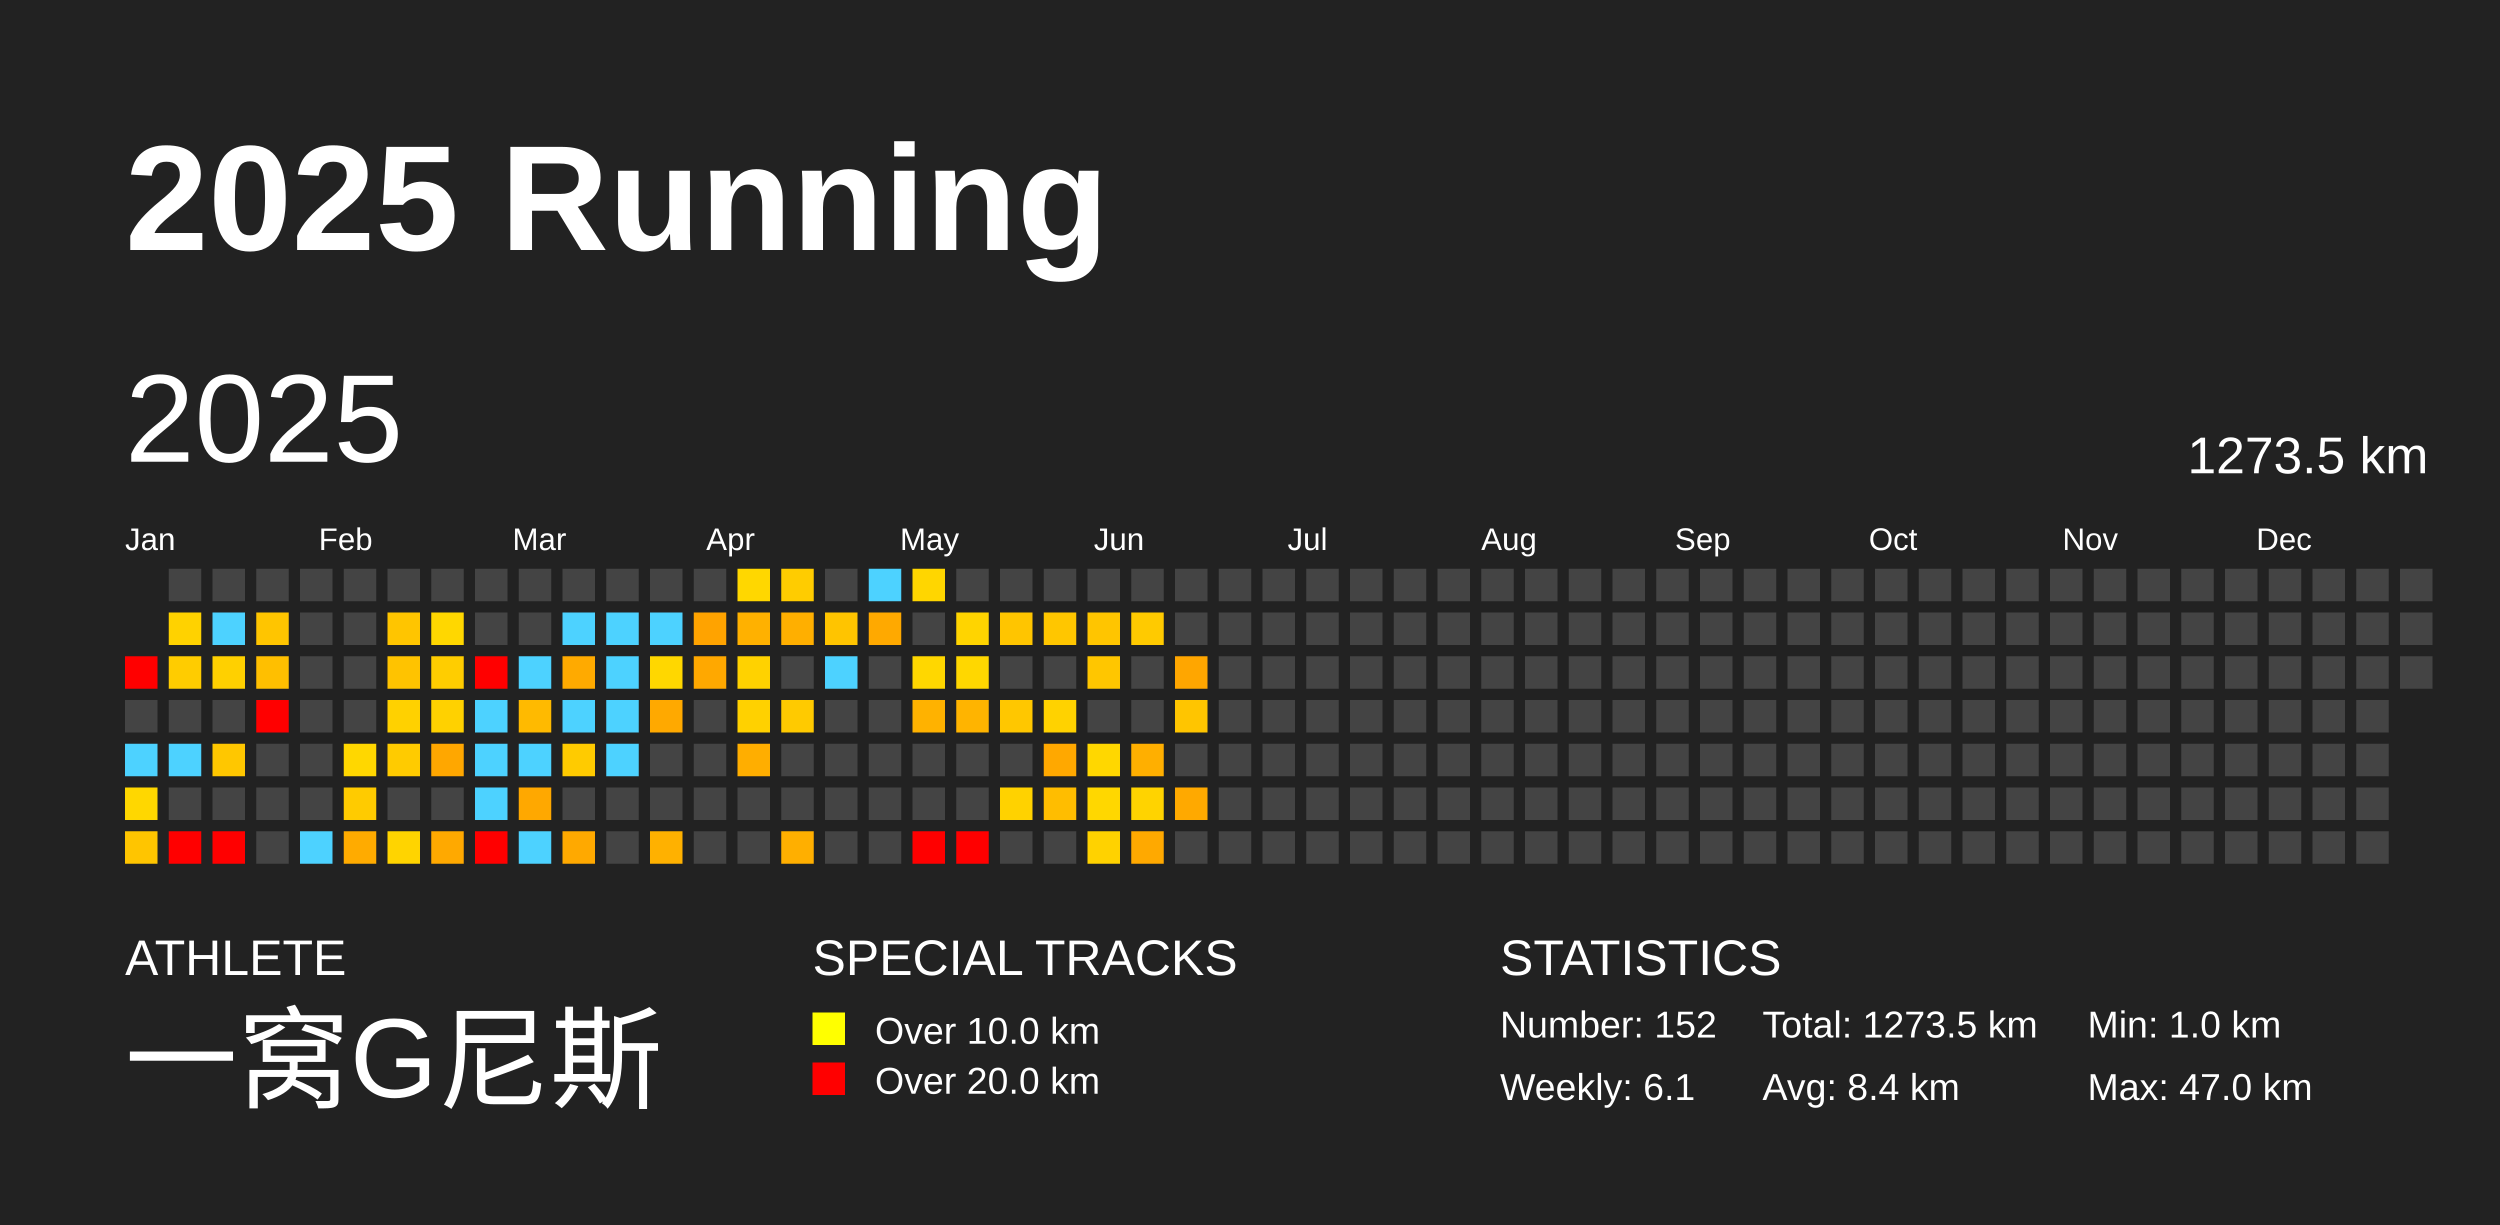
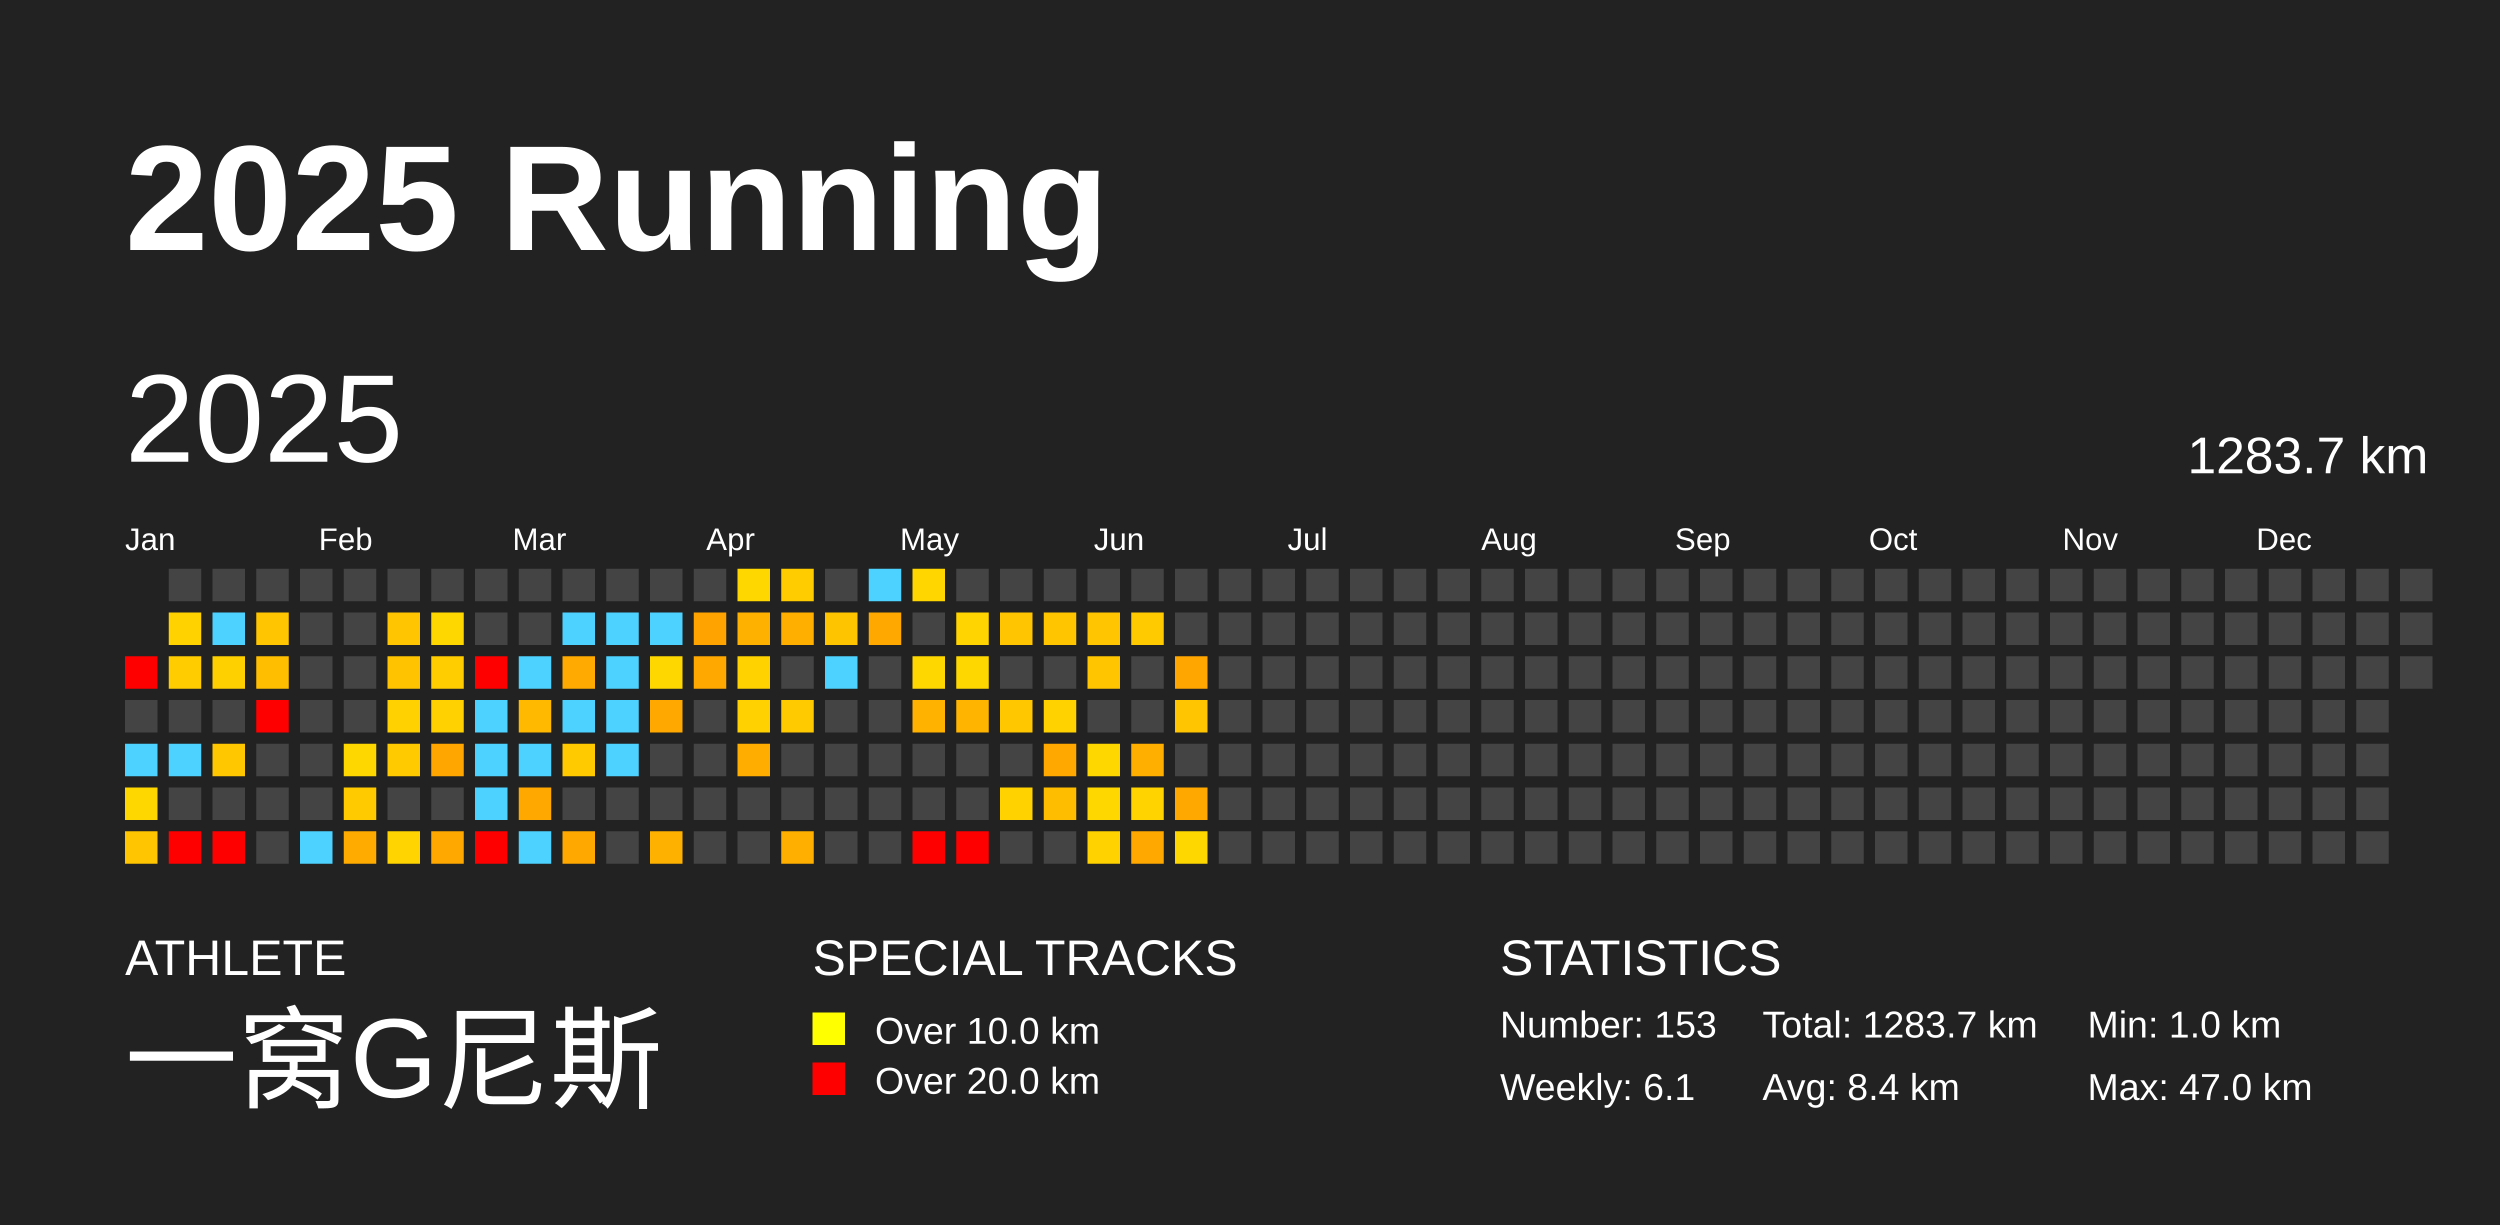
<svg xmlns="http://www.w3.org/2000/svg" baseProfile="full" height="98mm" version="1.1" viewBox="0,0,200,98" width="200mm">
  <defs />
  <rect fill="#222222" height="98" width="200" x="0" y="0" />
  <text fill="#FFFFFF" style="font-size:12px; font-family:Arial; font-weight:bold;" x="10" y="20">2025 Running</text>
  <text fill="#FFFFFF" style="font-size:4px; font-family:Arial" x="10" y="78">ATHLETE</text>
  <text fill="#FFFFFF" style="font-size:9px; font-family:Arial" x="10" y="88">一窝G尼斯</text>
  <text fill="#FFFFFF" style="font-size:4px; font-family:Arial" x="65" y="78">SPECIAL TRACKS</text>
  <rect fill="yellow" height="2.6" width="2.6" x="65" y="81" />
  <text fill="#FFFFFF" style="font-size:3px; font-family:Arial" x="70" y="83.5">Over 10.0 km</text>
  <rect fill="red" height="2.6" width="2.6" x="65" y="85" />
  <text fill="#FFFFFF" style="font-size:3px; font-family:Arial" x="70" y="87.5">Over 20.0 km</text>
  <text fill="#FFFFFF" style="font-size:4px; font-family:Arial" x="120" y="78">STATISTICS</text>
-   <text fill="#FFFFFF" style="font-size:3px; font-family:Arial" x="120" y="83">Number: 152</text>
+   <text fill="#FFFFFF" style="font-size:3px; font-family:Arial" x="120" y="83">Number: 153</text>
  <text fill="#FFFFFF" style="font-size:3px; font-family:Arial" x="120" y="88">Weekly: 6.1</text>
-   <text fill="#FFFFFF" style="font-size:3px; font-family:Arial" x="141" y="83">Total: 1273.5 km</text>
+   <text fill="#FFFFFF" style="font-size:3px; font-family:Arial" x="141" y="83">Total: 1283.7 km</text>
  <text fill="#FFFFFF" style="font-size:3px; font-family:Arial" x="141" y="88">Avg: 8.4 km</text>
  <text fill="#FFFFFF" style="font-size:3px; font-family:Arial" x="167" y="83">Min: 1.0 km</text>
  <text fill="#FFFFFF" style="font-size:3px; font-family:Arial" x="167" y="88">Max: 47.0 km</text>
  <text dominant-baseline="hanging" fill="#FFFFFF" style="font-size:10.0px; font-family:Arial;" x="10" y="30">2025</text>
-   <text dominant-baseline="hanging" fill="#FFFFFF" style="font-size:4.125px; font-family:Arial;" x="175" y="35">1273.5 km</text>
+   <text dominant-baseline="hanging" fill="#FFFFFF" style="font-size:4.125px; font-family:Arial;" x="175" y="35">1283.7 km</text>
  <text fill="#FFFFFF" style="font-size:2.5px; font-family:Arial" x="10.0" y="44">Jan</text>
  <text fill="#FFFFFF" style="font-size:2.5px; font-family:Arial" x="25.5" y="44">Feb</text>
  <text fill="#FFFFFF" style="font-size:2.5px; font-family:Arial" x="41.0" y="44">Mar</text>
  <text fill="#FFFFFF" style="font-size:2.5px; font-family:Arial" x="56.5" y="44">Apr</text>
  <text fill="#FFFFFF" style="font-size:2.5px; font-family:Arial" x="72.0" y="44">May</text>
  <text fill="#FFFFFF" style="font-size:2.5px; font-family:Arial" x="87.5" y="44">Jun</text>
  <text fill="#FFFFFF" style="font-size:2.5px; font-family:Arial" x="103.0" y="44">Jul</text>
  <text fill="#FFFFFF" style="font-size:2.5px; font-family:Arial" x="118.5" y="44">Aug</text>
  <text fill="#FFFFFF" style="font-size:2.5px; font-family:Arial" x="134.0" y="44">Sep</text>
  <text fill="#FFFFFF" style="font-size:2.5px; font-family:Arial" x="149.5" y="44">Oct</text>
  <text fill="#FFFFFF" style="font-size:2.5px; font-family:Arial" x="165.0" y="44">Nov</text>
  <text fill="#FFFFFF" style="font-size:2.5px; font-family:Arial" x="180.5" y="44">Dec</text>
  <rect fill="red" height="2.6" width="2.6" x="10.0" y="52.5" />
  <rect fill="#444444" height="2.6" width="2.6" x="10.0" y="56.0" />
  <rect fill="#4dd2ff" height="2.6" width="2.6" x="10.0" y="59.5" />
  <rect fill="#ffd700" height="2.6" width="2.6" x="10.0" y="63.0" />
  <rect fill="#ffc500" height="2.6" width="2.6" x="10.0" y="66.5" />
  <rect fill="#444444" height="2.6" width="2.6" x="13.5" y="45.5" />
  <rect fill="#ffd200" height="2.6" width="2.6" x="13.5" y="49.0" />
  <rect fill="#ffcc00" height="2.6" width="2.6" x="13.5" y="52.5" />
  <rect fill="#444444" height="2.6" width="2.6" x="13.5" y="56.0" />
  <rect fill="#4dd2ff" height="2.6" width="2.6" x="13.5" y="59.5" />
  <rect fill="#444444" height="2.6" width="2.6" x="13.5" y="63.0" />
  <rect fill="red" height="2.6" width="2.6" x="13.5" y="66.5" />
  <rect fill="#444444" height="2.6" width="2.6" x="17.0" y="45.5" />
  <rect fill="#4dd2ff" height="2.6" width="2.6" x="17.0" y="49.0" />
  <rect fill="#ffd000" height="2.6" width="2.6" x="17.0" y="52.5" />
  <rect fill="#444444" height="2.6" width="2.6" x="17.0" y="56.0" />
  <rect fill="#ffc700" height="2.6" width="2.6" x="17.0" y="59.5" />
  <rect fill="#444444" height="2.6" width="2.6" x="17.0" y="63.0" />
  <rect fill="red" height="2.6" width="2.6" x="17.0" y="66.5" />
  <rect fill="#444444" height="2.6" width="2.6" x="20.5" y="45.5" />
  <rect fill="#ffc500" height="2.6" width="2.6" x="20.5" y="49.0" />
  <rect fill="#ffbf00" height="2.6" width="2.6" x="20.5" y="52.5" />
  <rect fill="red" height="2.6" width="2.6" x="20.5" y="56.0" />
  <rect fill="#444444" height="2.6" width="2.6" x="20.5" y="59.5" />
  <rect fill="#444444" height="2.6" width="2.6" x="20.5" y="63.0" />
  <rect fill="#444444" height="2.6" width="2.6" x="20.5" y="66.5" />
  <rect fill="#444444" height="2.6" width="2.6" x="24.0" y="45.5" />
  <rect fill="#444444" height="2.6" width="2.6" x="24.0" y="49.0" />
  <rect fill="#444444" height="2.6" width="2.6" x="24.0" y="52.5" />
  <rect fill="#444444" height="2.6" width="2.6" x="24.0" y="56.0" />
  <rect fill="#444444" height="2.6" width="2.6" x="24.0" y="59.5" />
  <rect fill="#444444" height="2.6" width="2.6" x="24.0" y="63.0" />
  <rect fill="#4dd2ff" height="2.6" width="2.6" x="24.0" y="66.5" />
  <rect fill="#444444" height="2.6" width="2.6" x="27.5" y="45.5" />
  <rect fill="#444444" height="2.6" width="2.6" x="27.5" y="49.0" />
  <rect fill="#444444" height="2.6" width="2.6" x="27.5" y="52.5" />
  <rect fill="#444444" height="2.6" width="2.6" x="27.5" y="56.0" />
  <rect fill="#ffd700" height="2.6" width="2.6" x="27.5" y="59.5" />
  <rect fill="#ffcb00" height="2.6" width="2.6" x="27.5" y="63.0" />
  <rect fill="#ffab00" height="2.6" width="2.6" x="27.5" y="66.5" />
  <rect fill="#444444" height="2.6" width="2.6" x="31.0" y="45.5" />
  <rect fill="#ffc500" height="2.6" width="2.6" x="31.0" y="49.0" />
  <rect fill="#ffc300" height="2.6" width="2.6" x="31.0" y="52.5" />
  <rect fill="#ffd100" height="2.6" width="2.6" x="31.0" y="56.0" />
  <rect fill="#ffcb00" height="2.6" width="2.6" x="31.0" y="59.5" />
  <rect fill="#444444" height="2.6" width="2.6" x="31.0" y="63.0" />
  <rect fill="#ffd400" height="2.6" width="2.6" x="31.0" y="66.5" />
  <rect fill="#444444" height="2.6" width="2.6" x="34.5" y="45.5" />
  <rect fill="#ffd700" height="2.6" width="2.6" x="34.5" y="49.0" />
  <rect fill="#ffcd00" height="2.6" width="2.6" x="34.5" y="52.5" />
  <rect fill="#ffd100" height="2.6" width="2.6" x="34.5" y="56.0" />
  <rect fill="#ffa700" height="2.6" width="2.6" x="34.5" y="59.5" />
  <rect fill="#444444" height="2.6" width="2.6" x="34.5" y="63.0" />
  <rect fill="#ffa900" height="2.6" width="2.6" x="34.5" y="66.5" />
  <rect fill="#444444" height="2.6" width="2.6" x="38.0" y="45.5" />
  <rect fill="#444444" height="2.6" width="2.6" x="38.0" y="49.0" />
  <rect fill="red" height="2.6" width="2.6" x="38.0" y="52.5" />
  <rect fill="#4dd2ff" height="2.6" width="2.6" x="38.0" y="56.0" />
  <rect fill="#4dd2ff" height="2.6" width="2.6" x="38.0" y="59.5" />
  <rect fill="#4dd2ff" height="2.6" width="2.6" x="38.0" y="63.0" />
  <rect fill="red" height="2.6" width="2.6" x="38.0" y="66.5" />
  <rect fill="#444444" height="2.6" width="2.6" x="41.5" y="45.5" />
  <rect fill="#444444" height="2.6" width="2.6" x="41.5" y="49.0" />
  <rect fill="#4dd2ff" height="2.6" width="2.6" x="41.5" y="52.5" />
  <rect fill="#ffba00" height="2.6" width="2.6" x="41.5" y="56.0" />
  <rect fill="#4dd2ff" height="2.6" width="2.6" x="41.5" y="59.5" />
  <rect fill="#ffa800" height="2.6" width="2.6" x="41.5" y="63.0" />
  <rect fill="#4dd2ff" height="2.6" width="2.6" x="41.5" y="66.5" />
  <rect fill="#444444" height="2.6" width="2.6" x="45.0" y="45.5" />
  <rect fill="#4dd2ff" height="2.6" width="2.6" x="45.0" y="49.0" />
  <rect fill="#ffaa00" height="2.6" width="2.6" x="45.0" y="52.5" />
  <rect fill="#4dd2ff" height="2.6" width="2.6" x="45.0" y="56.0" />
  <rect fill="#ffcb00" height="2.6" width="2.6" x="45.0" y="59.5" />
  <rect fill="#444444" height="2.6" width="2.6" x="45.0" y="63.0" />
  <rect fill="#ffa900" height="2.6" width="2.6" x="45.0" y="66.5" />
  <rect fill="#444444" height="2.6" width="2.6" x="48.5" y="45.5" />
  <rect fill="#4dd2ff" height="2.6" width="2.6" x="48.5" y="49.0" />
  <rect fill="#4dd2ff" height="2.6" width="2.6" x="48.5" y="52.5" />
  <rect fill="#4dd2ff" height="2.6" width="2.6" x="48.5" y="56.0" />
  <rect fill="#4dd2ff" height="2.6" width="2.6" x="48.5" y="59.5" />
  <rect fill="#444444" height="2.6" width="2.6" x="48.5" y="63.0" />
  <rect fill="#444444" height="2.6" width="2.6" x="48.5" y="66.5" />
  <rect fill="#444444" height="2.6" width="2.6" x="52.0" y="45.5" />
  <rect fill="#4dd2ff" height="2.6" width="2.6" x="52.0" y="49.0" />
  <rect fill="#ffd700" height="2.6" width="2.6" x="52.0" y="52.5" />
  <rect fill="#ffa900" height="2.6" width="2.6" x="52.0" y="56.0" />
  <rect fill="#444444" height="2.6" width="2.6" x="52.0" y="59.5" />
  <rect fill="#444444" height="2.6" width="2.6" x="52.0" y="63.0" />
  <rect fill="#ffb100" height="2.6" width="2.6" x="52.0" y="66.5" />
  <rect fill="#444444" height="2.6" width="2.6" x="55.5" y="45.5" />
  <rect fill="#ffa300" height="2.6" width="2.6" x="55.5" y="49.0" />
  <rect fill="#ffa800" height="2.6" width="2.6" x="55.5" y="52.5" />
  <rect fill="#444444" height="2.6" width="2.6" x="55.5" y="56.0" />
  <rect fill="#444444" height="2.6" width="2.6" x="55.5" y="59.5" />
  <rect fill="#444444" height="2.6" width="2.6" x="55.5" y="63.0" />
  <rect fill="#444444" height="2.6" width="2.6" x="55.5" y="66.5" />
  <rect fill="#ffd700" height="2.6" width="2.6" x="59.0" y="45.5" />
  <rect fill="#ffb100" height="2.6" width="2.6" x="59.0" y="49.0" />
  <rect fill="#ffd200" height="2.6" width="2.6" x="59.0" y="52.5" />
  <rect fill="#ffd100" height="2.6" width="2.6" x="59.0" y="56.0" />
  <rect fill="#ffae00" height="2.6" width="2.6" x="59.0" y="59.5" />
  <rect fill="#444444" height="2.6" width="2.6" x="59.0" y="63.0" />
  <rect fill="#444444" height="2.6" width="2.6" x="59.0" y="66.5" />
  <rect fill="#ffcc00" height="2.6" width="2.6" x="62.5" y="45.5" />
  <rect fill="#ffaf00" height="2.6" width="2.6" x="62.5" y="49.0" />
  <rect fill="#444444" height="2.6" width="2.6" x="62.5" y="52.5" />
  <rect fill="#ffca00" height="2.6" width="2.6" x="62.5" y="56.0" />
  <rect fill="#444444" height="2.6" width="2.6" x="62.5" y="59.5" />
  <rect fill="#444444" height="2.6" width="2.6" x="62.5" y="63.0" />
  <rect fill="#ffaf00" height="2.6" width="2.6" x="62.5" y="66.5" />
  <rect fill="#444444" height="2.6" width="2.6" x="66.0" y="45.5" />
  <rect fill="#ffc400" height="2.6" width="2.6" x="66.0" y="49.0" />
  <rect fill="#4dd2ff" height="2.6" width="2.6" x="66.0" y="52.5" />
  <rect fill="#444444" height="2.6" width="2.6" x="66.0" y="56.0" />
  <rect fill="#444444" height="2.6" width="2.6" x="66.0" y="59.5" />
  <rect fill="#444444" height="2.6" width="2.6" x="66.0" y="63.0" />
  <rect fill="#444444" height="2.6" width="2.6" x="66.0" y="66.5" />
  <rect fill="#4dd2ff" height="2.6" width="2.6" x="69.5" y="45.5" />
  <rect fill="#ffa900" height="2.6" width="2.6" x="69.5" y="49.0" />
  <rect fill="#444444" height="2.6" width="2.6" x="69.5" y="52.5" />
  <rect fill="#444444" height="2.6" width="2.6" x="69.5" y="56.0" />
  <rect fill="#444444" height="2.6" width="2.6" x="69.5" y="59.5" />
  <rect fill="#444444" height="2.6" width="2.6" x="69.5" y="63.0" />
  <rect fill="#444444" height="2.6" width="2.6" x="69.5" y="66.5" />
  <rect fill="#ffd600" height="2.6" width="2.6" x="73.0" y="45.5" />
  <rect fill="#444444" height="2.6" width="2.6" x="73.0" y="49.0" />
  <rect fill="#ffd700" height="2.6" width="2.6" x="73.0" y="52.5" />
  <rect fill="#ffb200" height="2.6" width="2.6" x="73.0" y="56.0" />
  <rect fill="#444444" height="2.6" width="2.6" x="73.0" y="59.5" />
  <rect fill="#444444" height="2.6" width="2.6" x="73.0" y="63.0" />
  <rect fill="red" height="2.6" width="2.6" x="73.0" y="66.5" />
  <rect fill="#444444" height="2.6" width="2.6" x="76.5" y="45.5" />
  <rect fill="#ffd400" height="2.6" width="2.6" x="76.5" y="49.0" />
  <rect fill="#ffd700" height="2.6" width="2.6" x="76.5" y="52.5" />
  <rect fill="#ffb400" height="2.6" width="2.6" x="76.5" y="56.0" />
  <rect fill="#444444" height="2.6" width="2.6" x="76.5" y="59.5" />
  <rect fill="#444444" height="2.6" width="2.6" x="76.5" y="63.0" />
  <rect fill="red" height="2.6" width="2.6" x="76.5" y="66.5" />
  <rect fill="#444444" height="2.6" width="2.6" x="80.0" y="45.5" />
  <rect fill="#ffc500" height="2.6" width="2.6" x="80.0" y="49.0" />
  <rect fill="#444444" height="2.6" width="2.6" x="80.0" y="52.5" />
  <rect fill="#ffc700" height="2.6" width="2.6" x="80.0" y="56.0" />
  <rect fill="#444444" height="2.6" width="2.6" x="80.0" y="59.5" />
  <rect fill="#ffd200" height="2.6" width="2.6" x="80.0" y="63.0" />
  <rect fill="#444444" height="2.6" width="2.6" x="80.0" y="66.5" />
  <rect fill="#444444" height="2.6" width="2.6" x="83.5" y="45.5" />
  <rect fill="#ffc600" height="2.6" width="2.6" x="83.5" y="49.0" />
  <rect fill="#444444" height="2.6" width="2.6" x="83.5" y="52.5" />
  <rect fill="#ffd200" height="2.6" width="2.6" x="83.5" y="56.0" />
  <rect fill="#ffa800" height="2.6" width="2.6" x="83.5" y="59.5" />
  <rect fill="#ffbd00" height="2.6" width="2.6" x="83.5" y="63.0" />
  <rect fill="#444444" height="2.6" width="2.6" x="83.5" y="66.5" />
  <rect fill="#444444" height="2.6" width="2.6" x="87.0" y="45.5" />
  <rect fill="#ffc500" height="2.6" width="2.6" x="87.0" y="49.0" />
  <rect fill="#ffc600" height="2.6" width="2.6" x="87.0" y="52.5" />
  <rect fill="#444444" height="2.6" width="2.6" x="87.0" y="56.0" />
  <rect fill="#ffd700" height="2.6" width="2.6" x="87.0" y="59.5" />
  <rect fill="#ffd700" height="2.6" width="2.6" x="87.0" y="63.0" />
  <rect fill="#ffd200" height="2.6" width="2.6" x="87.0" y="66.5" />
  <rect fill="#444444" height="2.6" width="2.6" x="90.5" y="45.5" />
  <rect fill="#ffca00" height="2.6" width="2.6" x="90.5" y="49.0" />
  <rect fill="#444444" height="2.6" width="2.6" x="90.5" y="52.5" />
  <rect fill="#444444" height="2.6" width="2.6" x="90.5" y="56.0" />
  <rect fill="#ffaf00" height="2.6" width="2.6" x="90.5" y="59.5" />
  <rect fill="#ffd300" height="2.6" width="2.6" x="90.5" y="63.0" />
  <rect fill="#ffa900" height="2.6" width="2.6" x="90.5" y="66.5" />
  <rect fill="#444444" height="2.6" width="2.6" x="94.0" y="45.5" />
  <rect fill="#444444" height="2.6" width="2.6" x="94.0" y="49.0" />
  <rect fill="#ffa600" height="2.6" width="2.6" x="94.0" y="52.5" />
  <rect fill="#ffc500" height="2.6" width="2.6" x="94.0" y="56.0" />
  <rect fill="#444444" height="2.6" width="2.6" x="94.0" y="59.5" />
  <rect fill="#ffa900" height="2.6" width="2.6" x="94.0" y="63.0" />
-   <rect fill="#444444" height="2.6" width="2.6" x="94.0" y="66.5" />
+   <rect fill="#ffd700" height="2.6" width="2.6" x="94.0" y="66.5" />
  <rect fill="#444444" height="2.6" width="2.6" x="97.5" y="45.5" />
  <rect fill="#444444" height="2.6" width="2.6" x="97.5" y="49.0" />
  <rect fill="#444444" height="2.6" width="2.6" x="97.5" y="52.5" />
  <rect fill="#444444" height="2.6" width="2.6" x="97.5" y="56.0" />
  <rect fill="#444444" height="2.6" width="2.6" x="97.5" y="59.5" />
  <rect fill="#444444" height="2.6" width="2.6" x="97.5" y="63.0" />
  <rect fill="#444444" height="2.6" width="2.6" x="97.5" y="66.5" />
  <rect fill="#444444" height="2.6" width="2.6" x="101.0" y="45.5" />
  <rect fill="#444444" height="2.6" width="2.6" x="101.0" y="49.0" />
  <rect fill="#444444" height="2.6" width="2.6" x="101.0" y="52.5" />
  <rect fill="#444444" height="2.6" width="2.6" x="101.0" y="56.0" />
  <rect fill="#444444" height="2.6" width="2.6" x="101.0" y="59.5" />
  <rect fill="#444444" height="2.6" width="2.6" x="101.0" y="63.0" />
  <rect fill="#444444" height="2.6" width="2.6" x="101.0" y="66.5" />
  <rect fill="#444444" height="2.6" width="2.6" x="104.5" y="45.5" />
  <rect fill="#444444" height="2.6" width="2.6" x="104.5" y="49.0" />
  <rect fill="#444444" height="2.6" width="2.6" x="104.5" y="52.5" />
  <rect fill="#444444" height="2.6" width="2.6" x="104.5" y="56.0" />
  <rect fill="#444444" height="2.6" width="2.6" x="104.5" y="59.5" />
  <rect fill="#444444" height="2.6" width="2.6" x="104.5" y="63.0" />
  <rect fill="#444444" height="2.6" width="2.6" x="104.5" y="66.5" />
  <rect fill="#444444" height="2.6" width="2.6" x="108.0" y="45.5" />
  <rect fill="#444444" height="2.6" width="2.6" x="108.0" y="49.0" />
  <rect fill="#444444" height="2.6" width="2.6" x="108.0" y="52.5" />
  <rect fill="#444444" height="2.6" width="2.6" x="108.0" y="56.0" />
  <rect fill="#444444" height="2.6" width="2.6" x="108.0" y="59.5" />
  <rect fill="#444444" height="2.6" width="2.6" x="108.0" y="63.0" />
  <rect fill="#444444" height="2.6" width="2.6" x="108.0" y="66.5" />
  <rect fill="#444444" height="2.6" width="2.6" x="111.5" y="45.5" />
  <rect fill="#444444" height="2.6" width="2.6" x="111.5" y="49.0" />
  <rect fill="#444444" height="2.6" width="2.6" x="111.5" y="52.5" />
  <rect fill="#444444" height="2.6" width="2.6" x="111.5" y="56.0" />
  <rect fill="#444444" height="2.6" width="2.6" x="111.5" y="59.5" />
  <rect fill="#444444" height="2.6" width="2.6" x="111.5" y="63.0" />
  <rect fill="#444444" height="2.6" width="2.6" x="111.5" y="66.5" />
  <rect fill="#444444" height="2.6" width="2.6" x="115.0" y="45.5" />
  <rect fill="#444444" height="2.6" width="2.6" x="115.0" y="49.0" />
  <rect fill="#444444" height="2.6" width="2.6" x="115.0" y="52.5" />
  <rect fill="#444444" height="2.6" width="2.6" x="115.0" y="56.0" />
  <rect fill="#444444" height="2.6" width="2.6" x="115.0" y="59.5" />
  <rect fill="#444444" height="2.6" width="2.6" x="115.0" y="63.0" />
  <rect fill="#444444" height="2.6" width="2.6" x="115.0" y="66.5" />
  <rect fill="#444444" height="2.6" width="2.6" x="118.5" y="45.5" />
  <rect fill="#444444" height="2.6" width="2.6" x="118.5" y="49.0" />
  <rect fill="#444444" height="2.6" width="2.6" x="118.5" y="52.5" />
  <rect fill="#444444" height="2.6" width="2.6" x="118.5" y="56.0" />
  <rect fill="#444444" height="2.6" width="2.6" x="118.5" y="59.5" />
  <rect fill="#444444" height="2.6" width="2.6" x="118.5" y="63.0" />
  <rect fill="#444444" height="2.6" width="2.6" x="118.5" y="66.5" />
  <rect fill="#444444" height="2.6" width="2.6" x="122.0" y="45.5" />
  <rect fill="#444444" height="2.6" width="2.6" x="122.0" y="49.0" />
  <rect fill="#444444" height="2.6" width="2.6" x="122.0" y="52.5" />
  <rect fill="#444444" height="2.6" width="2.6" x="122.0" y="56.0" />
  <rect fill="#444444" height="2.6" width="2.6" x="122.0" y="59.5" />
  <rect fill="#444444" height="2.6" width="2.6" x="122.0" y="63.0" />
  <rect fill="#444444" height="2.6" width="2.6" x="122.0" y="66.5" />
  <rect fill="#444444" height="2.6" width="2.6" x="125.5" y="45.5" />
  <rect fill="#444444" height="2.6" width="2.6" x="125.5" y="49.0" />
  <rect fill="#444444" height="2.6" width="2.6" x="125.5" y="52.5" />
  <rect fill="#444444" height="2.6" width="2.6" x="125.5" y="56.0" />
  <rect fill="#444444" height="2.6" width="2.6" x="125.5" y="59.5" />
  <rect fill="#444444" height="2.6" width="2.6" x="125.5" y="63.0" />
  <rect fill="#444444" height="2.6" width="2.6" x="125.5" y="66.5" />
  <rect fill="#444444" height="2.6" width="2.6" x="129.0" y="45.5" />
  <rect fill="#444444" height="2.6" width="2.6" x="129.0" y="49.0" />
  <rect fill="#444444" height="2.6" width="2.6" x="129.0" y="52.5" />
  <rect fill="#444444" height="2.6" width="2.6" x="129.0" y="56.0" />
  <rect fill="#444444" height="2.6" width="2.6" x="129.0" y="59.5" />
  <rect fill="#444444" height="2.6" width="2.6" x="129.0" y="63.0" />
  <rect fill="#444444" height="2.6" width="2.6" x="129.0" y="66.5" />
  <rect fill="#444444" height="2.6" width="2.6" x="132.5" y="45.5" />
  <rect fill="#444444" height="2.6" width="2.6" x="132.5" y="49.0" />
  <rect fill="#444444" height="2.6" width="2.6" x="132.5" y="52.5" />
  <rect fill="#444444" height="2.6" width="2.6" x="132.5" y="56.0" />
  <rect fill="#444444" height="2.6" width="2.6" x="132.5" y="59.5" />
  <rect fill="#444444" height="2.6" width="2.6" x="132.5" y="63.0" />
  <rect fill="#444444" height="2.6" width="2.6" x="132.5" y="66.5" />
  <rect fill="#444444" height="2.6" width="2.6" x="136.0" y="45.5" />
  <rect fill="#444444" height="2.6" width="2.6" x="136.0" y="49.0" />
  <rect fill="#444444" height="2.6" width="2.6" x="136.0" y="52.5" />
  <rect fill="#444444" height="2.6" width="2.6" x="136.0" y="56.0" />
  <rect fill="#444444" height="2.6" width="2.6" x="136.0" y="59.5" />
  <rect fill="#444444" height="2.6" width="2.6" x="136.0" y="63.0" />
  <rect fill="#444444" height="2.6" width="2.6" x="136.0" y="66.5" />
  <rect fill="#444444" height="2.6" width="2.6" x="139.5" y="45.5" />
  <rect fill="#444444" height="2.6" width="2.6" x="139.5" y="49.0" />
  <rect fill="#444444" height="2.6" width="2.6" x="139.5" y="52.5" />
  <rect fill="#444444" height="2.6" width="2.6" x="139.5" y="56.0" />
  <rect fill="#444444" height="2.6" width="2.6" x="139.5" y="59.5" />
  <rect fill="#444444" height="2.6" width="2.6" x="139.5" y="63.0" />
  <rect fill="#444444" height="2.6" width="2.6" x="139.5" y="66.5" />
  <rect fill="#444444" height="2.6" width="2.6" x="143.0" y="45.5" />
  <rect fill="#444444" height="2.6" width="2.6" x="143.0" y="49.0" />
  <rect fill="#444444" height="2.6" width="2.6" x="143.0" y="52.5" />
  <rect fill="#444444" height="2.6" width="2.6" x="143.0" y="56.0" />
  <rect fill="#444444" height="2.6" width="2.6" x="143.0" y="59.5" />
  <rect fill="#444444" height="2.6" width="2.6" x="143.0" y="63.0" />
  <rect fill="#444444" height="2.6" width="2.6" x="143.0" y="66.5" />
  <rect fill="#444444" height="2.6" width="2.6" x="146.5" y="45.5" />
  <rect fill="#444444" height="2.6" width="2.6" x="146.5" y="49.0" />
  <rect fill="#444444" height="2.6" width="2.6" x="146.5" y="52.5" />
  <rect fill="#444444" height="2.6" width="2.6" x="146.5" y="56.0" />
  <rect fill="#444444" height="2.6" width="2.6" x="146.5" y="59.5" />
  <rect fill="#444444" height="2.6" width="2.6" x="146.5" y="63.0" />
  <rect fill="#444444" height="2.6" width="2.6" x="146.5" y="66.5" />
  <rect fill="#444444" height="2.6" width="2.6" x="150.0" y="45.5" />
  <rect fill="#444444" height="2.6" width="2.6" x="150.0" y="49.0" />
  <rect fill="#444444" height="2.6" width="2.6" x="150.0" y="52.5" />
  <rect fill="#444444" height="2.6" width="2.6" x="150.0" y="56.0" />
  <rect fill="#444444" height="2.6" width="2.6" x="150.0" y="59.5" />
  <rect fill="#444444" height="2.6" width="2.6" x="150.0" y="63.0" />
  <rect fill="#444444" height="2.6" width="2.6" x="150.0" y="66.5" />
  <rect fill="#444444" height="2.6" width="2.6" x="153.5" y="45.5" />
  <rect fill="#444444" height="2.6" width="2.6" x="153.5" y="49.0" />
  <rect fill="#444444" height="2.6" width="2.6" x="153.5" y="52.5" />
  <rect fill="#444444" height="2.6" width="2.6" x="153.5" y="56.0" />
  <rect fill="#444444" height="2.6" width="2.6" x="153.5" y="59.5" />
  <rect fill="#444444" height="2.6" width="2.6" x="153.5" y="63.0" />
  <rect fill="#444444" height="2.6" width="2.6" x="153.5" y="66.5" />
  <rect fill="#444444" height="2.6" width="2.6" x="157.0" y="45.5" />
  <rect fill="#444444" height="2.6" width="2.6" x="157.0" y="49.0" />
  <rect fill="#444444" height="2.6" width="2.6" x="157.0" y="52.5" />
  <rect fill="#444444" height="2.6" width="2.6" x="157.0" y="56.0" />
  <rect fill="#444444" height="2.6" width="2.6" x="157.0" y="59.5" />
  <rect fill="#444444" height="2.6" width="2.6" x="157.0" y="63.0" />
  <rect fill="#444444" height="2.6" width="2.6" x="157.0" y="66.5" />
  <rect fill="#444444" height="2.6" width="2.6" x="160.5" y="45.5" />
  <rect fill="#444444" height="2.6" width="2.6" x="160.5" y="49.0" />
  <rect fill="#444444" height="2.6" width="2.6" x="160.5" y="52.5" />
  <rect fill="#444444" height="2.6" width="2.6" x="160.5" y="56.0" />
  <rect fill="#444444" height="2.6" width="2.6" x="160.5" y="59.5" />
  <rect fill="#444444" height="2.6" width="2.6" x="160.5" y="63.0" />
  <rect fill="#444444" height="2.6" width="2.6" x="160.5" y="66.5" />
  <rect fill="#444444" height="2.6" width="2.6" x="164.0" y="45.5" />
  <rect fill="#444444" height="2.6" width="2.6" x="164.0" y="49.0" />
  <rect fill="#444444" height="2.6" width="2.6" x="164.0" y="52.5" />
  <rect fill="#444444" height="2.6" width="2.6" x="164.0" y="56.0" />
  <rect fill="#444444" height="2.6" width="2.6" x="164.0" y="59.5" />
  <rect fill="#444444" height="2.6" width="2.6" x="164.0" y="63.0" />
  <rect fill="#444444" height="2.6" width="2.6" x="164.0" y="66.5" />
  <rect fill="#444444" height="2.6" width="2.6" x="167.5" y="45.5" />
  <rect fill="#444444" height="2.6" width="2.6" x="167.5" y="49.0" />
  <rect fill="#444444" height="2.6" width="2.6" x="167.5" y="52.5" />
  <rect fill="#444444" height="2.6" width="2.6" x="167.5" y="56.0" />
  <rect fill="#444444" height="2.6" width="2.6" x="167.5" y="59.5" />
  <rect fill="#444444" height="2.6" width="2.6" x="167.5" y="63.0" />
  <rect fill="#444444" height="2.6" width="2.6" x="167.5" y="66.5" />
  <rect fill="#444444" height="2.6" width="2.6" x="171.0" y="45.5" />
  <rect fill="#444444" height="2.6" width="2.6" x="171.0" y="49.0" />
  <rect fill="#444444" height="2.6" width="2.6" x="171.0" y="52.5" />
  <rect fill="#444444" height="2.6" width="2.6" x="171.0" y="56.0" />
  <rect fill="#444444" height="2.6" width="2.6" x="171.0" y="59.5" />
  <rect fill="#444444" height="2.6" width="2.6" x="171.0" y="63.0" />
  <rect fill="#444444" height="2.6" width="2.6" x="171.0" y="66.5" />
  <rect fill="#444444" height="2.6" width="2.6" x="174.5" y="45.5" />
  <rect fill="#444444" height="2.6" width="2.6" x="174.5" y="49.0" />
  <rect fill="#444444" height="2.6" width="2.6" x="174.5" y="52.5" />
  <rect fill="#444444" height="2.6" width="2.6" x="174.5" y="56.0" />
  <rect fill="#444444" height="2.6" width="2.6" x="174.5" y="59.5" />
  <rect fill="#444444" height="2.6" width="2.6" x="174.5" y="63.0" />
  <rect fill="#444444" height="2.6" width="2.6" x="174.5" y="66.5" />
  <rect fill="#444444" height="2.6" width="2.6" x="178.0" y="45.5" />
  <rect fill="#444444" height="2.6" width="2.6" x="178.0" y="49.0" />
  <rect fill="#444444" height="2.6" width="2.6" x="178.0" y="52.5" />
  <rect fill="#444444" height="2.6" width="2.6" x="178.0" y="56.0" />
  <rect fill="#444444" height="2.6" width="2.6" x="178.0" y="59.5" />
  <rect fill="#444444" height="2.6" width="2.6" x="178.0" y="63.0" />
  <rect fill="#444444" height="2.6" width="2.6" x="178.0" y="66.5" />
  <rect fill="#444444" height="2.6" width="2.6" x="181.5" y="45.5" />
  <rect fill="#444444" height="2.6" width="2.6" x="181.5" y="49.0" />
  <rect fill="#444444" height="2.6" width="2.6" x="181.5" y="52.5" />
  <rect fill="#444444" height="2.6" width="2.6" x="181.5" y="56.0" />
  <rect fill="#444444" height="2.6" width="2.6" x="181.5" y="59.5" />
  <rect fill="#444444" height="2.6" width="2.6" x="181.5" y="63.0" />
  <rect fill="#444444" height="2.6" width="2.6" x="181.5" y="66.5" />
  <rect fill="#444444" height="2.6" width="2.6" x="185.0" y="45.5" />
  <rect fill="#444444" height="2.6" width="2.6" x="185.0" y="49.0" />
  <rect fill="#444444" height="2.6" width="2.6" x="185.0" y="52.5" />
  <rect fill="#444444" height="2.6" width="2.6" x="185.0" y="56.0" />
  <rect fill="#444444" height="2.6" width="2.6" x="185.0" y="59.5" />
  <rect fill="#444444" height="2.6" width="2.6" x="185.0" y="63.0" />
  <rect fill="#444444" height="2.6" width="2.6" x="185.0" y="66.5" />
  <rect fill="#444444" height="2.6" width="2.6" x="188.5" y="45.5" />
  <rect fill="#444444" height="2.6" width="2.6" x="188.5" y="49.0" />
  <rect fill="#444444" height="2.6" width="2.6" x="188.5" y="52.5" />
  <rect fill="#444444" height="2.6" width="2.6" x="188.5" y="56.0" />
  <rect fill="#444444" height="2.6" width="2.6" x="188.5" y="59.5" />
  <rect fill="#444444" height="2.6" width="2.6" x="188.5" y="63.0" />
  <rect fill="#444444" height="2.6" width="2.6" x="188.5" y="66.5" />
  <rect fill="#444444" height="2.6" width="2.6" x="192.0" y="45.5" />
  <rect fill="#444444" height="2.6" width="2.6" x="192.0" y="49.0" />
  <rect fill="#444444" height="2.6" width="2.6" x="192.0" y="52.5" />
</svg>
